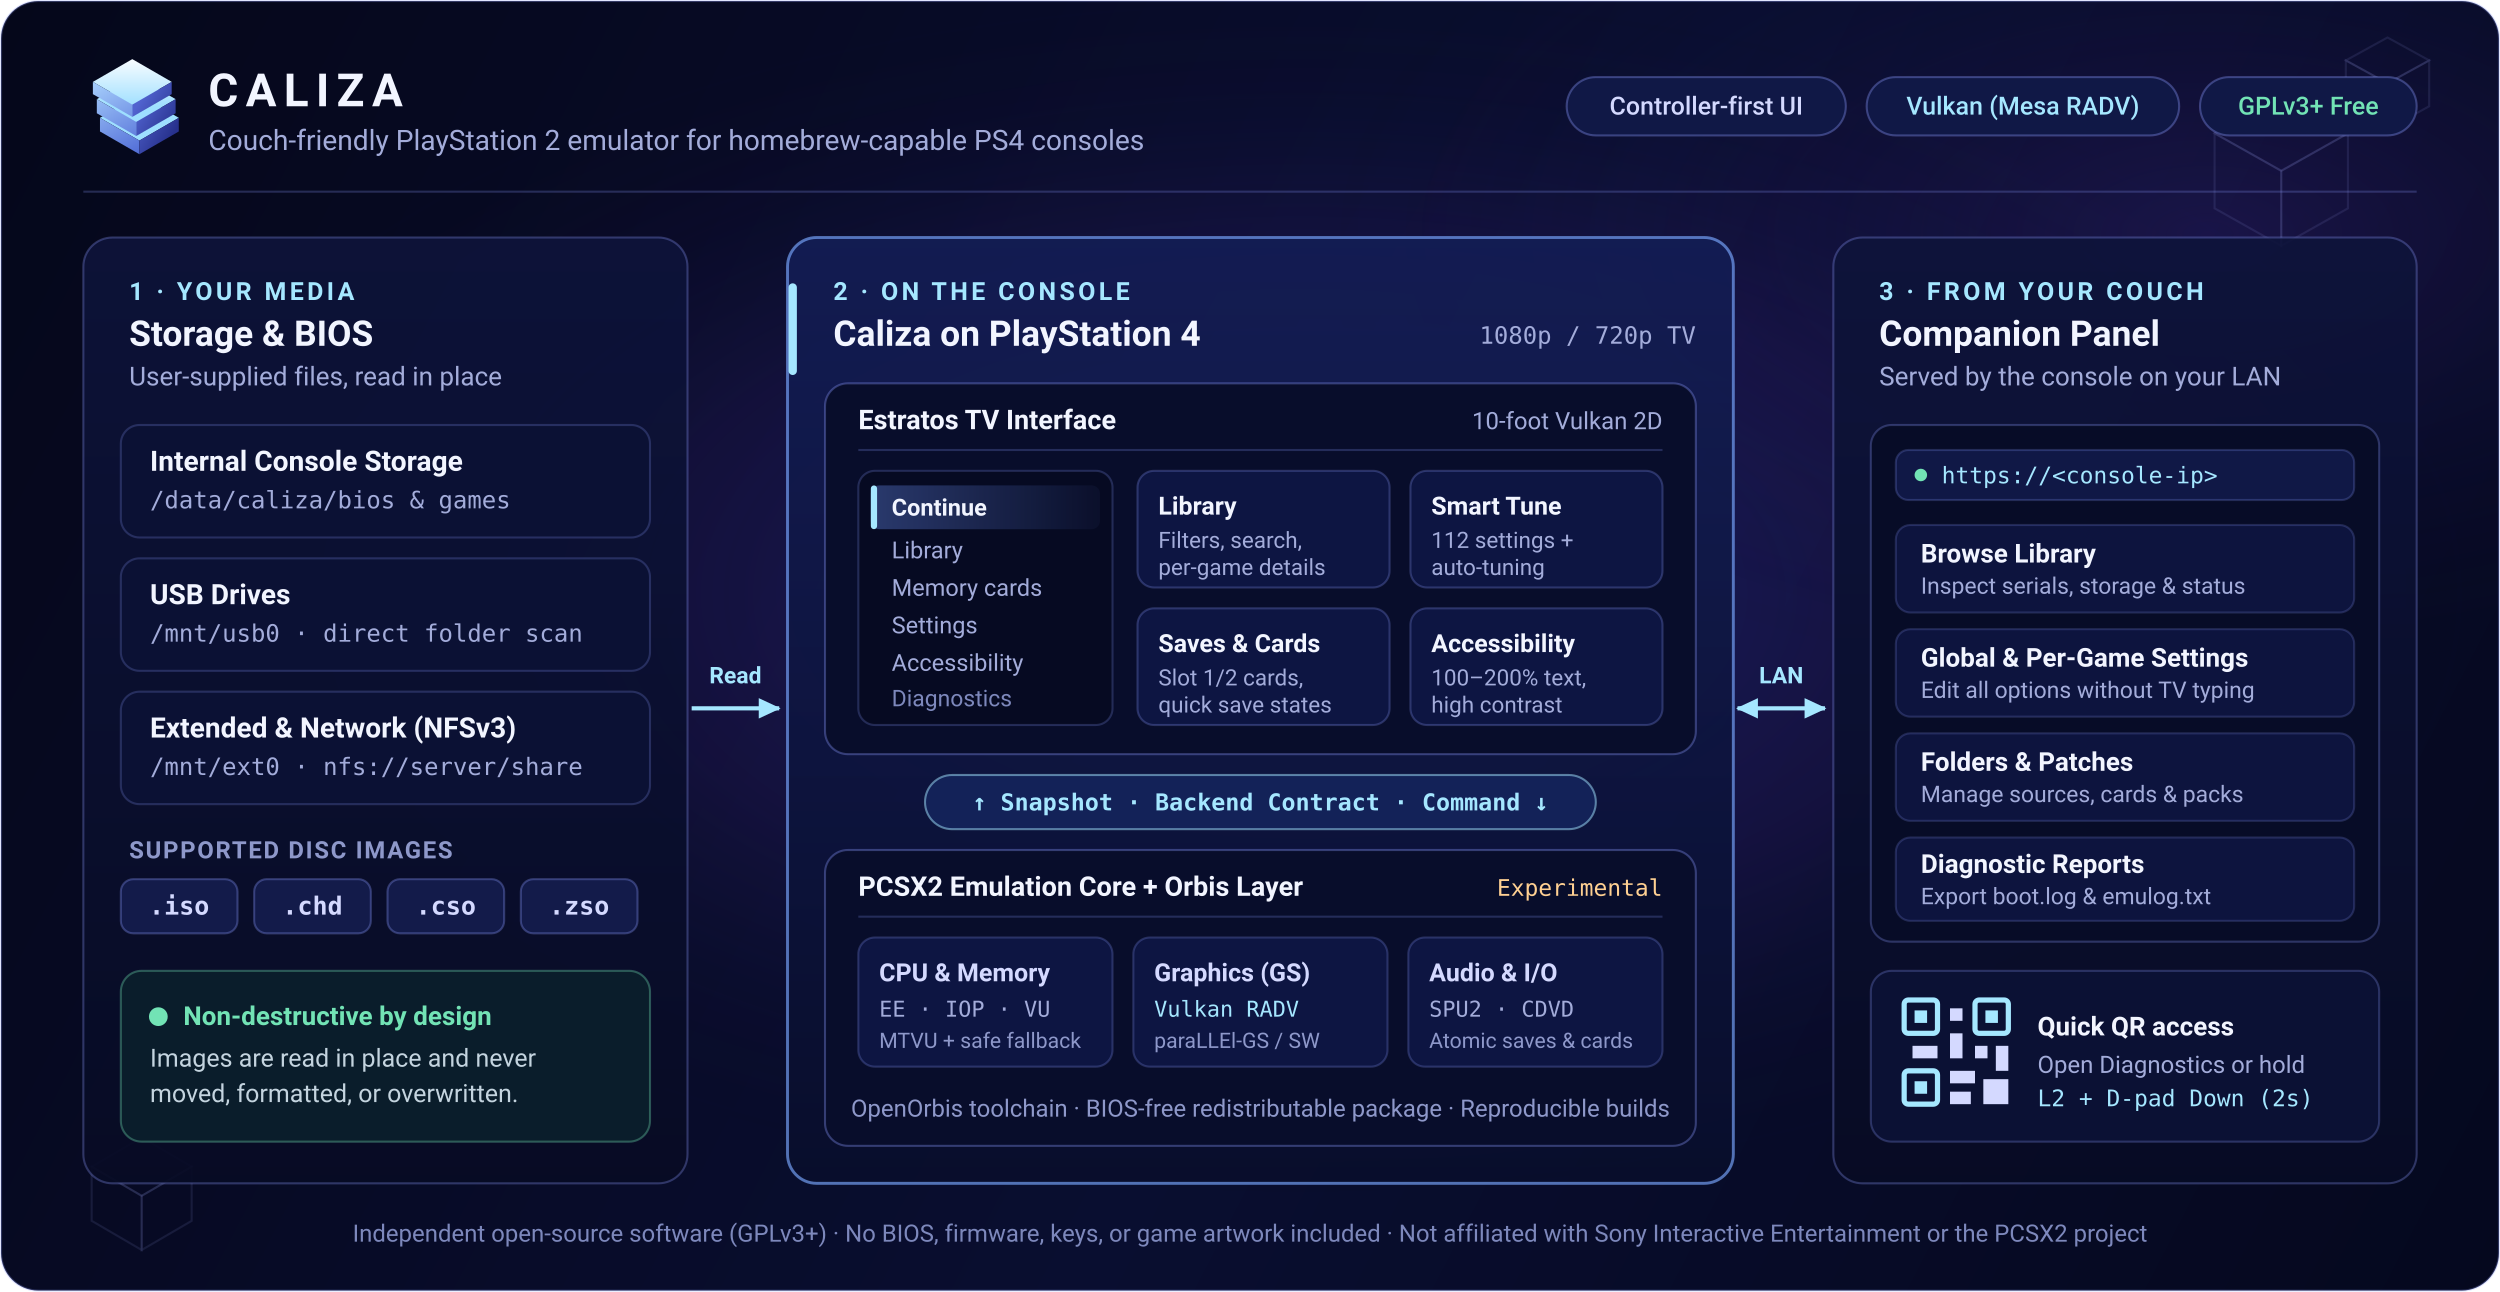
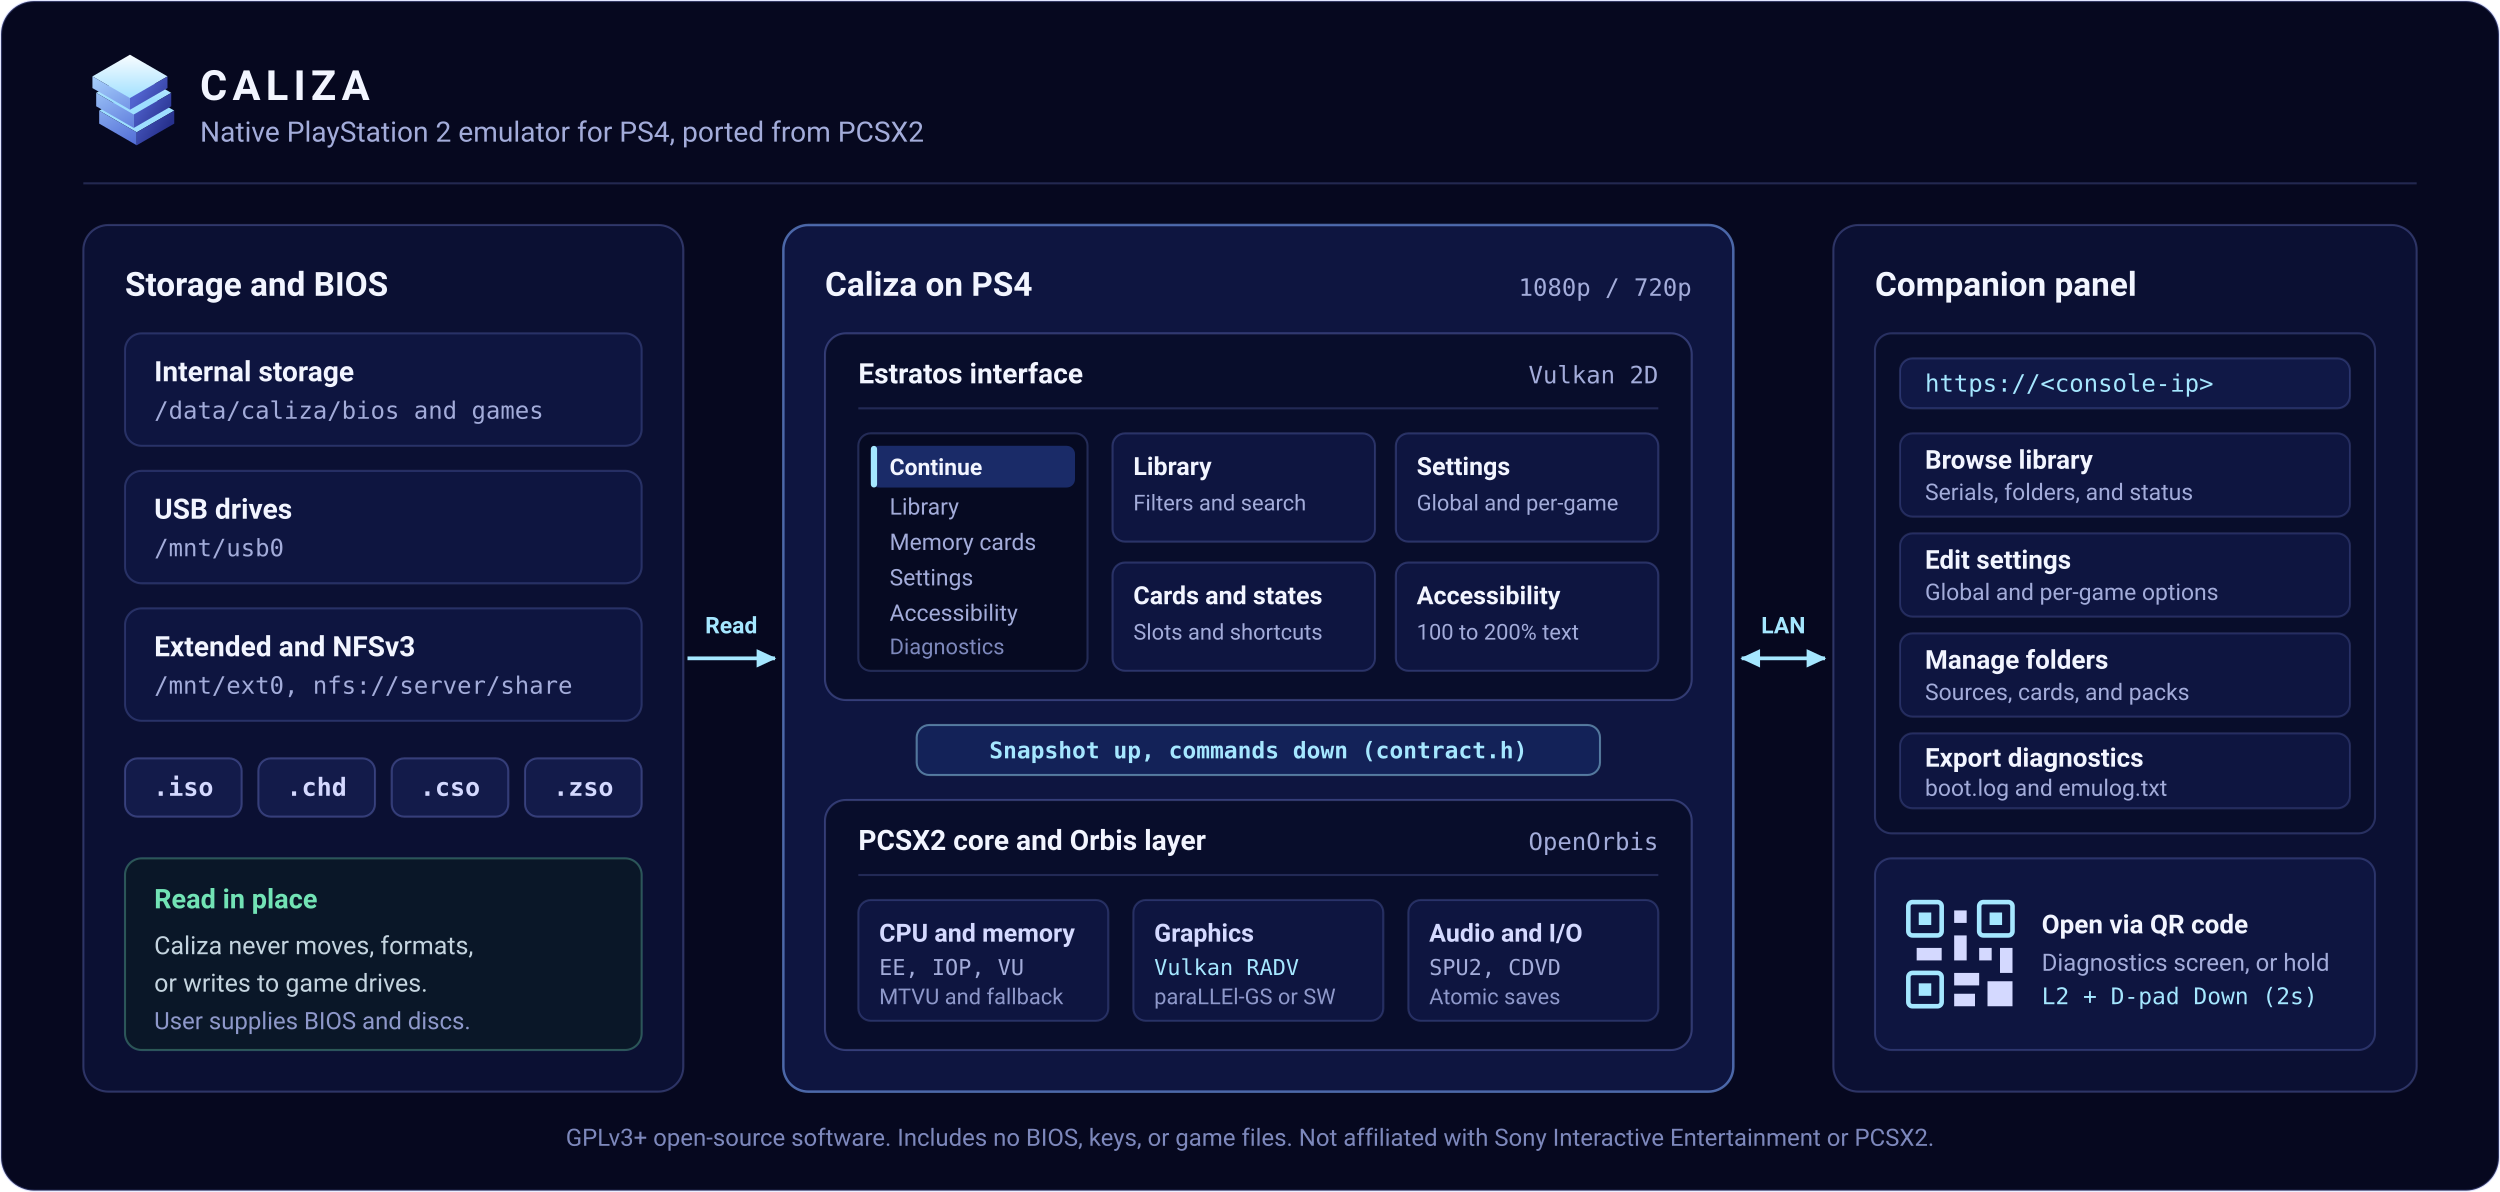
- <svg xmlns="http://www.w3.org/2000/svg" viewBox="0 0 1200 620" width="1200" height="620" role="img" aria-label="Caliza ecosystem overview showing storage sources, the Estratos TV interface and PCSX2 core on PS4, and the LAN companion web panel">
+ <svg xmlns="http://www.w3.org/2000/svg" viewBox="0 0 1200 572" width="1200" height="572" role="img" aria-label="Caliza overview showing user storage, the PS4 emulator with its Estratos interface and PCSX2 core, and the LAN companion panel">
  <defs>
-     <linearGradient id="bg" x1="0" y1="0" x2="1200" y2="620" gradientUnits="userSpaceOnUse">
-       <stop offset="0%" stop-color="#05071A" />
-       <stop offset="55%" stop-color="#090E30" />
-       <stop offset="100%" stop-color="#05081E" />
-     </linearGradient>
-     <radialGradient id="nebulaA" cx="52%" cy="46%" r="48%">
-       <stop offset="0%" stop-color="#3340D0" stop-opacity="0.34" />
-       <stop offset="55%" stop-color="#5A34B8" stop-opacity="0.14" />
-       <stop offset="100%" stop-color="#05071A" stop-opacity="0" />
-     </radialGradient>
-     <radialGradient id="nebulaB" cx="88%" cy="18%" r="36%">
-       <stop offset="0%" stop-color="#5A34B8" stop-opacity="0.22" />
-       <stop offset="100%" stop-color="#05071A" stop-opacity="0" />
-     </radialGradient>
-     <linearGradient id="heroPlate" x1="0" y1="0" x2="0" y2="1">
-       <stop offset="0%" stop-color="#131D54" stop-opacity="0.92" />
-       <stop offset="100%" stop-color="#080D2B" stop-opacity="0.94" />
-     </linearGradient>
-     <linearGradient id="panelPlate" x1="0" y1="0" x2="0" y2="1">
-       <stop offset="0%" stop-color="#0D133A" stop-opacity="0.90" />
-       <stop offset="100%" stop-color="#070B24" stop-opacity="0.92" />
-     </linearGradient>
-     <linearGradient id="focusRow" x1="0" y1="0" x2="1" y2="0">
-       <stop offset="0%" stop-color="#6F95FF" stop-opacity="0.34" />
-       <stop offset="100%" stop-color="#6F95FF" stop-opacity="0.04" />
-     </linearGradient>
    <linearGradient id="logoTop" gradientUnits="userSpaceOnUse" x1="60.45" y1="8.26" x2="60.45" y2="60.26">
      <stop offset="0" stop-color="#F4FBFF" />
      <stop offset="1" stop-color="#9EDFFF" />
    </linearGradient>
    <linearGradient id="logoLeft" gradientUnits="userSpaceOnUse" x1="15.42" y1="34.26" x2="60.45" y2="112.26">
      <stop offset="0" stop-color="#A3CBFA" />
      <stop offset="1" stop-color="#5470D8" />
    </linearGradient>
    <linearGradient id="logoRight" gradientUnits="userSpaceOnUse" x1="60.45" y1="60.26" x2="105.48" y2="86.26">
      <stop offset="0" stop-color="#5163CF" />
      <stop offset="1" stop-color="#27318D" />
    </linearGradient>
    <marker id="arrowIce" viewBox="0 0 10 10" refX="8" refY="5" markerWidth="7" markerHeight="7" orient="auto-start-reverse">
      <path d="M 1 1.5 L 8.5 5 L 1 8.5 z" fill="#A5E7FF" />
    </marker>
    <style>
      .sans { font-family: -apple-system, BlinkMacSystemFont, 'Segoe UI', Roboto, Helvetica, Arial, sans-serif; }
      .mono { font-family: ui-monospace, SFMono-Regular, Menlo, Monaco, Consolas, monospace; }
    </style>
  </defs>
-   <rect x="0.5" y="0.5" width="1199" height="619" rx="18" fill="url(#bg)" stroke="#8C9BFF" stroke-opacity="0.26" />
-   <rect x="1" y="1" width="1198" height="618" rx="18" fill="url(#nebulaA)" />
-   <rect x="1" y="1" width="1198" height="618" rx="18" fill="url(#nebulaB)" />
-   <g fill="none" stroke="#A9B0FF" stroke-opacity="0.11" stroke-width="1">
-     <polygon points="1095,46 1127,64 1095,82 1063,64" />
-     <polygon points="1063,64 1095,82 1095,118 1063,100" />
-     <polygon points="1095,82 1127,64 1127,100 1095,118" />
-     <polygon points="1146,18 1166,29 1146,40 1126,29" />
-     <polygon points="1126,29 1146,40 1146,62 1126,51" />
-     <polygon points="1146,40 1166,29 1166,51 1146,62" />
-     <polygon points="68,546 92,560 68,574 44,560" />
-     <polygon points="44,560 68,574 68,600 44,586" />
-     <polygon points="68,574 92,560 92,586 68,600" />
-   </g>
-   <g transform="translate(40, 26) scale(0.42)">
+   <rect x="0.5" y="0.5" width="1199" height="571" rx="16" fill="#06081F" stroke="#8C9BFF" stroke-opacity="0.26" />
+   <g transform="translate(40, 24) scale(0.40)">
    <path d="M64.05 46.74 L109.09 72.74 L64.05 98.74 L19.02 72.74 Z" fill="url(#logoTop)" />
    <path d="M19.02 72.74 L64.05 98.74 L64.05 114.34 L19.02 88.34 Z" fill="url(#logoLeft)" />
    <path d="M64.05 98.74 L109.09 72.74 L109.09 88.34 L64.05 114.34 Z" fill="url(#logoRight)" />
    <path d="M60.45 25.42 L105.48 51.42 L60.45 77.42 L15.42 51.42 Z" fill="url(#logoTop)" />
    <path d="M15.42 51.42 L60.45 77.42 L60.45 93.54 L15.42 67.54 Z" fill="url(#logoLeft)" />
    <path d="M60.45 77.42 L105.48 51.42 L105.48 67.54 L60.45 93.54 Z" fill="url(#logoRight)" />
    <path d="M55.95 5.66 L100.98 31.66 L55.95 57.66 L10.91 31.66 Z" fill="url(#logoTop)" />
    <path d="M10.91 31.66 L55.95 57.66 L55.95 71.70 L10.91 45.70 Z" fill="url(#logoLeft)" />
    <path d="M55.95 57.66 L100.98 31.66 L100.98 45.70 L55.95 71.70 Z" fill="url(#logoRight)" />
  </g>
-   <text x="100" y="51" class="sans" font-size="22" font-weight="700" letter-spacing="3.5" fill="#F2F5FF">CALIZA</text>
-   <text x="100" y="72" class="sans" font-size="13.5" fill="#A3ACDA">Couch-friendly PlayStation 2 emulator for homebrew-capable PS4 consoles</text>
-   <g class="sans" font-size="12" font-weight="500">
-     <rect x="752" y="37" width="134" height="28" rx="14" fill="#101846" stroke="#8C9BFF" stroke-opacity="0.35" />
-     <text x="819" y="55" text-anchor="middle" fill="#D4D9FF">Controller-first UI</text>
-     <rect x="896" y="37" width="150" height="28" rx="14" fill="#101846" stroke="#8C9BFF" stroke-opacity="0.35" />
-     <text x="971" y="55" text-anchor="middle" fill="#A5E7FF">Vulkan (Mesa RADV)</text>
-     <rect x="1056" y="37" width="104" height="28" rx="14" fill="#101846" stroke="#8C9BFF" stroke-opacity="0.35" />
-     <text x="1108" y="55" text-anchor="middle" fill="#72E3B5">GPLv3+ Free</text>
-   </g>
-   <line x1="40" y1="92" x2="1160" y2="92" stroke="#8C9BFF" stroke-opacity="0.24" stroke-width="1" />
-   <g>
-     <rect x="40" y="114" width="290" height="454" rx="14" fill="url(#panelPlate)" stroke="#8C9BFF" stroke-opacity="0.30" />
-     <text x="62" y="144" class="sans" font-size="12" font-weight="700" letter-spacing="1.6" fill="#A5E7FF">1 · YOUR MEDIA</text>
-     <text x="62" y="166" class="sans" font-size="17" font-weight="600" fill="#F2F5FF">Storage &amp; BIOS</text>
-     <text x="62" y="185" class="sans" font-size="12.5" fill="#A3ACDA">User-supplied files, read in place</text>
-     <g transform="translate(58, 204)">
-       <rect width="254" height="54" rx="9" fill="#0B1134" stroke="#8C9BFF" stroke-opacity="0.22" />
-       <text x="14" y="22" class="sans" font-size="13.5" font-weight="600" fill="#F2F5FF">Internal Console Storage</text>
-       <text x="14" y="40" class="mono" font-size="11.5" fill="#A3ACDA">/data/caliza/bios &amp; games</text>
+   <text x="96" y="48" class="sans" font-size="20" font-weight="600" letter-spacing="2.5" fill="#F2F5FF">CALIZA</text>
+   <text x="96" y="68" class="sans" font-size="13.5" fill="#A3ACDA">Native PlayStation 2 emulator for PS4, ported from PCSX2</text>
+   <line x1="40" y1="88" x2="1160" y2="88" stroke="#8C9BFF" stroke-opacity="0.22" />
+   <g transform="translate(40, 108)">
+     <rect width="288" height="416" rx="12" fill="#0B1033" stroke="#8C9BFF" stroke-opacity="0.28" />
+     <text x="20" y="34" class="sans" font-size="16" font-weight="600" fill="#F2F5FF">Storage and BIOS</text>
+     <g transform="translate(20, 52)">
+       <rect width="248" height="54" rx="8" fill="#0E1540" stroke="#8C9BFF" stroke-opacity="0.22" />
+       <text x="14" y="23" class="sans" font-size="13.5" font-weight="600" fill="#F2F5FF">Internal storage</text>
+       <text x="14" y="41" class="mono" font-size="11.5" fill="#A3ACDA">/data/caliza/bios and games</text>
    </g>
-     <g transform="translate(58, 268)">
-       <rect width="254" height="54" rx="9" fill="#0B1134" stroke="#8C9BFF" stroke-opacity="0.22" />
-       <text x="14" y="22" class="sans" font-size="13.5" font-weight="600" fill="#F2F5FF">USB Drives</text>
-       <text x="14" y="40" class="mono" font-size="11.5" fill="#A3ACDA">/mnt/usb0 · direct folder scan</text>
+     <g transform="translate(20, 118)">
+       <rect width="248" height="54" rx="8" fill="#0E1540" stroke="#8C9BFF" stroke-opacity="0.22" />
+       <text x="14" y="23" class="sans" font-size="13.5" font-weight="600" fill="#F2F5FF">USB drives</text>
+       <text x="14" y="41" class="mono" font-size="11.5" fill="#A3ACDA">/mnt/usb0</text>
    </g>
-     <g transform="translate(58, 332)">
-       <rect width="254" height="54" rx="9" fill="#0B1134" stroke="#8C9BFF" stroke-opacity="0.22" />
-       <text x="14" y="22" class="sans" font-size="13.5" font-weight="600" fill="#F2F5FF">Extended &amp; Network (NFSv3)</text>
-       <text x="14" y="40" class="mono" font-size="11.5" fill="#A3ACDA">/mnt/ext0 · nfs://server/share</text>
+     <g transform="translate(20, 184)">
+       <rect width="248" height="54" rx="8" fill="#0E1540" stroke="#8C9BFF" stroke-opacity="0.22" />
+       <text x="14" y="23" class="sans" font-size="13.5" font-weight="600" fill="#F2F5FF">Extended and NFSv3</text>
+       <text x="14" y="41" class="mono" font-size="11.5" fill="#A3ACDA">/mnt/ext0, nfs://server/share</text>
    </g>
-     <text x="62" y="412" class="sans" font-size="11.5" font-weight="600" letter-spacing="0.8" fill="#8E98CA">SUPPORTED DISC IMAGES</text>
-     <g class="mono" font-size="12" font-weight="600">
-       <rect x="58" y="422" width="56" height="26" rx="6" fill="#131B4A" stroke="#8C9BFF" stroke-opacity="0.32" />
-       <text x="86" y="439" text-anchor="middle" fill="#D4D9FF">.iso</text>
-       <rect x="122" y="422" width="56" height="26" rx="6" fill="#131B4A" stroke="#8C9BFF" stroke-opacity="0.32" />
-       <text x="150" y="439" text-anchor="middle" fill="#D4D9FF">.chd</text>
-       <rect x="186" y="422" width="56" height="26" rx="6" fill="#131B4A" stroke="#8C9BFF" stroke-opacity="0.32" />
-       <text x="214" y="439" text-anchor="middle" fill="#D4D9FF">.cso</text>
-       <rect x="250" y="422" width="56" height="26" rx="6" fill="#131B4A" stroke="#8C9BFF" stroke-opacity="0.32" />
-       <text x="278" y="439" text-anchor="middle" fill="#D4D9FF">.zso</text>
+     <g transform="translate(20, 256)" class="mono" font-size="12" font-weight="600">
+       <rect x="0" y="0" width="56" height="28" rx="6" fill="#131B4A" stroke="#8C9BFF" stroke-opacity="0.30" />
+       <text x="28" y="18" text-anchor="middle" fill="#D4D9FF">.iso</text>
+       <rect x="64" y="0" width="56" height="28" rx="6" fill="#131B4A" stroke="#8C9BFF" stroke-opacity="0.30" />
+       <text x="92" y="18" text-anchor="middle" fill="#D4D9FF">.chd</text>
+       <rect x="128" y="0" width="56" height="28" rx="6" fill="#131B4A" stroke="#8C9BFF" stroke-opacity="0.30" />
+       <text x="156" y="18" text-anchor="middle" fill="#D4D9FF">.cso</text>
+       <rect x="192" y="0" width="56" height="28" rx="6" fill="#131B4A" stroke="#8C9BFF" stroke-opacity="0.30" />
+       <text x="220" y="18" text-anchor="middle" fill="#D4D9FF">.zso</text>
    </g>
-     <rect x="58" y="466" width="254" height="82" rx="10" fill="#0A1D2B" stroke="#72E3B5" stroke-opacity="0.34" />
-     <circle cx="76" cy="488" r="4.5" fill="#72E3B5" />
-     <text x="88" y="492" class="sans" font-size="12.5" font-weight="600" fill="#72E3B5">Non-destructive by design</text>
-     <text x="72" y="512" class="sans" font-size="12" fill="#C4D4DF">Images are read in place and never</text>
-     <text x="72" y="529" class="sans" font-size="12" fill="#C4D4DF">moved, formatted, or overwritten.</text>
+     <rect x="20" y="304" width="248" height="92" rx="8" fill="#0A1728" stroke="#72E3B5" stroke-opacity="0.32" />
+     <text x="34" y="328" class="sans" font-size="13" font-weight="600" fill="#72E3B5">Read in place</text>
+     <text x="34" y="350" class="sans" font-size="12" fill="#C4D4DF">Caliza never moves, formats,</text>
+     <text x="34" y="368" class="sans" font-size="12" fill="#C4D4DF">or writes to game drives.</text>
+     <text x="34" y="386" class="sans" font-size="11.5" fill="#8E98CA">User supplies BIOS and discs.</text>
  </g>
  <g>
-     <line x1="332" y1="340" x2="374" y2="340" stroke="#A5E7FF" stroke-width="2" marker-end="url(#arrowIce)" />
-     <text x="353" y="328" text-anchor="middle" class="sans" font-size="11" font-weight="600" fill="#A5E7FF">Read</text>
+     <line x1="330" y1="316" x2="372" y2="316" stroke="#A5E7FF" stroke-width="1.8" marker-end="url(#arrowIce)" />
+     <text x="351" y="304" text-anchor="middle" class="sans" font-size="11" font-weight="600" fill="#A5E7FF">Read</text>
+   </g>
+   <g transform="translate(376, 108)">
+     <rect width="456" height="416" rx="12" fill="#0E1540" stroke="#7AA8FF" stroke-opacity="0.58" stroke-width="1.2" />
+     <text x="20" y="34" class="sans" font-size="16" font-weight="600" fill="#F2F5FF">Caliza on PS4</text>
+     <text x="436" y="34" text-anchor="end" class="mono" font-size="11.5" fill="#A3ACDA">1080p / 720p</text>
+     <rect x="20" y="52" width="416" height="176" rx="10" fill="#080D2B" stroke="#8C9BFF" stroke-opacity="0.30" />
+     <text x="36" y="76" class="sans" font-size="13.5" font-weight="600" fill="#F2F5FF">Estratos interface</text>
+     <text x="420" y="76" text-anchor="end" class="mono" font-size="11.5" fill="#A3ACDA">Vulkan 2D</text>
+     <line x1="36" y1="88" x2="420" y2="88" stroke="#8C9BFF" stroke-opacity="0.20" />
+     <g transform="translate(36, 100)">
+       <rect width="110" height="114" rx="6" fill="#060A22" stroke="#8C9BFF" stroke-opacity="0.22" />
+       <rect x="6" y="6" width="98" height="20" rx="4" fill="#1A2B68" />
+       <rect x="6" y="6" width="3" height="20" rx="1.5" fill="#A5E7FF" />
+       <text x="15" y="20" class="sans" font-size="11" font-weight="600" fill="#F2F5FF">Continue</text>
+       <text x="15" y="39" class="sans" font-size="11" fill="#A3ACDA">Library</text>
+       <text x="15" y="56" class="sans" font-size="11" fill="#A3ACDA">Memory cards</text>
+       <text x="15" y="73" class="sans" font-size="11" fill="#A3ACDA">Settings</text>
+       <text x="15" y="90" class="sans" font-size="11" fill="#A3ACDA">Accessibility</text>
+       <text x="15" y="106" class="sans" font-size="10.5" fill="#7D88BC">Diagnostics</text>
+     </g>
+     <g transform="translate(158, 100)">
+       <rect x="0" y="0" width="126" height="52" rx="6" fill="#0E1540" stroke="#8C9BFF" stroke-opacity="0.24" />
+       <text x="10" y="20" class="sans" font-size="12" font-weight="600" fill="#F2F5FF">Library</text>
+       <text x="10" y="37" class="sans" font-size="10.5" fill="#A3ACDA">Filters and search</text>
+       <rect x="136" y="0" width="126" height="52" rx="6" fill="#0E1540" stroke="#8C9BFF" stroke-opacity="0.24" />
+       <text x="146" y="20" class="sans" font-size="12" font-weight="600" fill="#F2F5FF">Settings</text>
+       <text x="146" y="37" class="sans" font-size="10.5" fill="#A3ACDA">Global and per-game</text>
+       <rect x="0" y="62" width="126" height="52" rx="6" fill="#0E1540" stroke="#8C9BFF" stroke-opacity="0.24" />
+       <text x="10" y="82" class="sans" font-size="12" font-weight="600" fill="#F2F5FF">Cards and states</text>
+       <text x="10" y="99" class="sans" font-size="10.5" fill="#A3ACDA">Slots and shortcuts</text>
+       <rect x="136" y="62" width="126" height="52" rx="6" fill="#0E1540" stroke="#8C9BFF" stroke-opacity="0.24" />
+       <text x="146" y="82" class="sans" font-size="12" font-weight="600" fill="#F2F5FF">Accessibility</text>
+       <text x="146" y="99" class="sans" font-size="10.5" fill="#A3ACDA">100 to 200% text</text>
+     </g>
+     <rect x="64" y="240" width="328" height="24" rx="6" fill="#132258" stroke="#A5E7FF" stroke-opacity="0.45" />
+     <text x="228" y="256" text-anchor="middle" class="mono" font-size="11" font-weight="600" fill="#A5E7FF">Snapshot up, commands down (contract.h)</text>
+     <rect x="20" y="276" width="416" height="120" rx="10" fill="#080D2B" stroke="#8C9BFF" stroke-opacity="0.30" />
+     <text x="36" y="300" class="sans" font-size="13.5" font-weight="600" fill="#F2F5FF">PCSX2 core and Orbis layer</text>
+     <text x="420" y="300" text-anchor="end" class="mono" font-size="11.5" fill="#A3ACDA">OpenOrbis</text>
+     <line x1="36" y1="312" x2="420" y2="312" stroke="#8C9BFF" stroke-opacity="0.20" />
+     <g transform="translate(36, 324)">
+       <rect x="0" y="0" width="120" height="58" rx="6" fill="#0E1540" stroke="#8C9BFF" stroke-opacity="0.22" />
+       <text x="10" y="20" class="sans" font-size="12" font-weight="600" fill="#D4D9FF">CPU and memory</text>
+       <text x="10" y="36" class="mono" font-size="10.5" fill="#A3ACDA">EE, IOP, VU</text>
+       <text x="10" y="50" class="sans" font-size="10.5" fill="#8E98CA">MTVU and fallback</text>
+       <rect x="132" y="0" width="120" height="58" rx="6" fill="#0E1540" stroke="#8C9BFF" stroke-opacity="0.22" />
+       <text x="142" y="20" class="sans" font-size="12" font-weight="600" fill="#D4D9FF">Graphics</text>
+       <text x="142" y="36" class="mono" font-size="10.5" fill="#A5E7FF">Vulkan RADV</text>
+       <text x="142" y="50" class="sans" font-size="10.5" fill="#8E98CA">paraLLEl-GS or SW</text>
+       <rect x="264" y="0" width="120" height="58" rx="6" fill="#0E1540" stroke="#8C9BFF" stroke-opacity="0.22" />
+       <text x="274" y="20" class="sans" font-size="12" font-weight="600" fill="#D4D9FF">Audio and I/O</text>
+       <text x="274" y="36" class="mono" font-size="10.5" fill="#A3ACDA">SPU2, CDVD</text>
+       <text x="274" y="50" class="sans" font-size="10.5" fill="#8E98CA">Atomic saves</text>
+     </g>
  </g>
  <g>
-     <rect x="378" y="114" width="454" height="454" rx="14" fill="url(#heroPlate)" stroke="#7AA8FF" stroke-opacity="0.65" stroke-width="1.4" />
-     <rect x="378.5" y="136" width="4" height="44" rx="2" fill="#A5E7FF" />
-     <text x="400" y="144" class="sans" font-size="12" font-weight="700" letter-spacing="1.6" fill="#A5E7FF">2 · ON THE CONSOLE</text>
-     <text x="400" y="166" class="sans" font-size="17" font-weight="600" fill="#F2F5FF">Caliza on PlayStation 4</text>
-     <text x="814" y="165" text-anchor="end" class="mono" font-size="11.5" fill="#A3ACDA">1080p / 720p TV</text>
-     <rect x="396" y="184" width="418" height="178" rx="11" fill="#080D2B" stroke="#8C9BFF" stroke-opacity="0.34" />
-     <text x="412" y="206" class="sans" font-size="13" font-weight="600" fill="#F2F5FF">Estratos TV Interface</text>
-     <text x="798" y="206" text-anchor="end" class="sans" font-size="11.5" fill="#A3ACDA">10-foot Vulkan 2D</text>
-     <line x1="412" y1="216" x2="798" y2="216" stroke="#8C9BFF" stroke-opacity="0.22" />
-     <g transform="translate(412, 226)">
-       <rect width="122" height="122" rx="8" fill="#060A22" stroke="#8C9BFF" stroke-opacity="0.22" />
-       <rect x="6" y="7" width="110" height="21" rx="4" fill="url(#focusRow)" />
-       <rect x="6" y="7" width="3" height="21" rx="1.5" fill="#A5E7FF" />
-       <text x="16" y="21.5" class="sans" font-size="11.3" font-weight="600" fill="#F2F5FF">Continue</text>
-       <text x="16" y="42" class="sans" font-size="11.3" fill="#A3ACDA">Library</text>
-       <text x="16" y="60" class="sans" font-size="11.3" fill="#A3ACDA">Memory cards</text>
-       <text x="16" y="78" class="sans" font-size="11.3" fill="#A3ACDA">Settings</text>
-       <text x="16" y="96" class="sans" font-size="11.3" fill="#A3ACDA">Accessibility</text>
-       <text x="16" y="113" class="sans" font-size="11" fill="#7D88BC">Diagnostics</text>
+     <line x1="836" y1="316" x2="876" y2="316" stroke="#A5E7FF" stroke-width="1.8" marker-start="url(#arrowIce)" marker-end="url(#arrowIce)" />
+     <text x="856" y="304" text-anchor="middle" class="sans" font-size="11" font-weight="600" fill="#A5E7FF">LAN</text>
+   </g>
+   <g transform="translate(880, 108)">
+     <rect width="280" height="416" rx="12" fill="#0B1033" stroke="#8C9BFF" stroke-opacity="0.28" />
+     <text x="20" y="34" class="sans" font-size="16" font-weight="600" fill="#F2F5FF">Companion panel</text>
+     <rect x="20" y="52" width="240" height="240" rx="8" fill="#080D2B" stroke="#8C9BFF" stroke-opacity="0.24" />
+     <rect x="32" y="64" width="216" height="24" rx="6" fill="#101846" stroke="#8C9BFF" stroke-opacity="0.22" />
+     <text x="44" y="80" class="mono" font-size="11.5" fill="#A5E7FF">https://&lt;console-ip&gt;</text>
+     <g transform="translate(32, 100)">
+       <rect width="216" height="40" rx="6" fill="#0E1540" stroke="#8C9BFF" stroke-opacity="0.20" />
+       <text x="12" y="17" class="sans" font-size="12.5" font-weight="600" fill="#F2F5FF">Browse library</text>
+       <text x="12" y="32" class="sans" font-size="11" fill="#A3ACDA">Serials, folders, and status</text>
    </g>
-     <g transform="translate(546, 226)">
-       <rect x="0" y="0" width="121" height="56" rx="8" fill="#0D1542" stroke="#8C9BFF" stroke-opacity="0.26" />
-       <text x="10" y="21" class="sans" font-size="12" font-weight="600" fill="#F2F5FF">Library</text>
-       <text x="10" y="37" class="sans" font-size="10.8" fill="#A3ACDA">Filters, search,</text>
-       <text x="10" y="50" class="sans" font-size="10.8" fill="#A3ACDA">per-game details</text>
-       <rect x="131" y="0" width="121" height="56" rx="8" fill="#0D1542" stroke="#8C9BFF" stroke-opacity="0.26" />
-       <text x="141" y="21" class="sans" font-size="12" font-weight="600" fill="#F2F5FF">Smart Tune</text>
-       <text x="141" y="37" class="sans" font-size="10.8" fill="#A3ACDA">112 settings +</text>
-       <text x="141" y="50" class="sans" font-size="10.8" fill="#A3ACDA">auto-tuning</text>
-       <rect x="0" y="66" width="121" height="56" rx="8" fill="#0D1542" stroke="#8C9BFF" stroke-opacity="0.26" />
-       <text x="10" y="87" class="sans" font-size="12" font-weight="600" fill="#F2F5FF">Saves &amp; Cards</text>
-       <text x="10" y="103" class="sans" font-size="10.8" fill="#A3ACDA">Slot 1/2 cards,</text>
-       <text x="10" y="116" class="sans" font-size="10.8" fill="#A3ACDA">quick save states</text>
-       <rect x="131" y="66" width="121" height="56" rx="8" fill="#0D1542" stroke="#8C9BFF" stroke-opacity="0.26" />
-       <text x="141" y="87" class="sans" font-size="12" font-weight="600" fill="#F2F5FF">Accessibility</text>
-       <text x="141" y="103" class="sans" font-size="10.8" fill="#A3ACDA">100–200% text,</text>
-       <text x="141" y="116" class="sans" font-size="10.8" fill="#A3ACDA">high contrast</text>
+     <g transform="translate(32, 148)">
+       <rect width="216" height="40" rx="6" fill="#0E1540" stroke="#8C9BFF" stroke-opacity="0.20" />
+       <text x="12" y="17" class="sans" font-size="12.5" font-weight="600" fill="#F2F5FF">Edit settings</text>
+       <text x="12" y="32" class="sans" font-size="11" fill="#A3ACDA">Global and per-game options</text>
    </g>
-     <rect x="444" y="372" width="322" height="26" rx="13" fill="#132258" stroke="#A5E7FF" stroke-opacity="0.50" />
-     <text x="605" y="389" text-anchor="middle" class="mono" font-size="11.2" font-weight="600" fill="#A5E7FF">↑ Snapshot   ·   Backend Contract   ·   Command ↓</text>
-     <rect x="396" y="408" width="418" height="142" rx="11" fill="#080D2B" stroke="#8C9BFF" stroke-opacity="0.34" />
-     <text x="412" y="430" class="sans" font-size="13" font-weight="600" fill="#F2F5FF">PCSX2 Emulation Core + Orbis Layer</text>
-     <text x="798" y="430" text-anchor="end" class="mono" font-size="11" fill="#FFD092">Experimental</text>
-     <line x1="412" y1="440" x2="798" y2="440" stroke="#8C9BFF" stroke-opacity="0.22" />
-     <g transform="translate(412, 450)">
-       <rect x="0" y="0" width="122" height="62" rx="8" fill="#0D1542" stroke="#8C9BFF" stroke-opacity="0.24" />
-       <text x="10" y="21" class="sans" font-size="12" font-weight="600" fill="#D4D9FF">CPU &amp; Memory</text>
-       <text x="10" y="38" class="mono" font-size="10.5" fill="#A3ACDA">EE · IOP · VU</text>
-       <text x="10" y="53" class="sans" font-size="10.2" fill="#8E98CA">MTVU + safe fallback</text>
-       <rect x="132" y="0" width="122" height="62" rx="8" fill="#0D1542" stroke="#8C9BFF" stroke-opacity="0.24" />
-       <text x="142" y="21" class="sans" font-size="12" font-weight="600" fill="#D4D9FF">Graphics (GS)</text>
-       <text x="142" y="38" class="mono" font-size="10.5" fill="#A5E7FF">Vulkan RADV</text>
-       <text x="142" y="53" class="sans" font-size="10.2" fill="#8E98CA">paraLLEl-GS / SW</text>
-       <rect x="264" y="0" width="122" height="62" rx="8" fill="#0D1542" stroke="#8C9BFF" stroke-opacity="0.24" />
-       <text x="274" y="21" class="sans" font-size="12" font-weight="600" fill="#D4D9FF">Audio &amp; I/O</text>
-       <text x="274" y="38" class="mono" font-size="10.5" fill="#A3ACDA">SPU2 · CDVD</text>
-       <text x="274" y="53" class="sans" font-size="10.2" fill="#8E98CA">Atomic saves &amp; cards</text>
+     <g transform="translate(32, 196)">
+       <rect width="216" height="40" rx="6" fill="#0E1540" stroke="#8C9BFF" stroke-opacity="0.20" />
+       <text x="12" y="17" class="sans" font-size="12.5" font-weight="600" fill="#F2F5FF">Manage folders</text>
+       <text x="12" y="32" class="sans" font-size="11" fill="#A3ACDA">Sources, cards, and packs</text>
    </g>
-     <text x="605" y="536" text-anchor="middle" class="sans" font-size="11.5" fill="#8E98CA">OpenOrbis toolchain · BIOS-free redistributable package · Reproducible builds</text>
-   </g>
-   <g>
-     <line x1="834" y1="340" x2="876" y2="340" stroke="#A5E7FF" stroke-width="2" marker-start="url(#arrowIce)" marker-end="url(#arrowIce)" />
-     <text x="855" y="328" text-anchor="middle" class="sans" font-size="11" font-weight="600" fill="#A5E7FF">LAN</text>
-   </g>
-   <g>
-     <rect x="880" y="114" width="280" height="454" rx="14" fill="url(#panelPlate)" stroke="#8C9BFF" stroke-opacity="0.30" />
-     <text x="902" y="144" class="sans" font-size="12" font-weight="700" letter-spacing="1.6" fill="#A5E7FF">3 · FROM YOUR COUCH</text>
-     <text x="902" y="166" class="sans" font-size="17" font-weight="600" fill="#F2F5FF">Companion Panel</text>
-     <text x="902" y="185" class="sans" font-size="12.5" fill="#A3ACDA">Served by the console on your LAN</text>
-     <rect x="898" y="204" width="244" height="248" rx="10" fill="#070C27" stroke="#8C9BFF" stroke-opacity="0.28" />
-     <rect x="910" y="216" width="220" height="24" rx="6" fill="#101846" stroke="#8C9BFF" stroke-opacity="0.22" />
-     <circle cx="922" cy="228" r="3" fill="#72E3B5" />
-     <text x="932" y="232" class="mono" font-size="11" fill="#A5E7FF">https://&lt;console-ip&gt;</text>
-     <g transform="translate(910, 252)">
-       <rect width="220" height="42" rx="7" fill="#0D143E" stroke="#8C9BFF" stroke-opacity="0.20" />
-       <text x="12" y="18" class="sans" font-size="12.5" font-weight="600" fill="#F2F5FF">Browse Library</text>
-       <text x="12" y="33" class="sans" font-size="11" fill="#A3ACDA">Inspect serials, storage &amp; status</text>
+     <g transform="translate(32, 244)">
+       <rect width="216" height="36" rx="6" fill="#0E1540" stroke="#8C9BFF" stroke-opacity="0.20" />
+       <text x="12" y="16" class="sans" font-size="12.5" font-weight="600" fill="#F2F5FF">Export diagnostics</text>
+       <text x="12" y="30" class="sans" font-size="11" fill="#A3ACDA">boot.log and emulog.txt</text>
    </g>
-     <g transform="translate(910, 302)">
-       <rect width="220" height="42" rx="7" fill="#0D143E" stroke="#8C9BFF" stroke-opacity="0.20" />
-       <text x="12" y="18" class="sans" font-size="12.5" font-weight="600" fill="#F2F5FF">Global &amp; Per-Game Settings</text>
-       <text x="12" y="33" class="sans" font-size="11" fill="#A3ACDA">Edit all options without TV typing</text>
-     </g>
-     <g transform="translate(910, 352)">
-       <rect width="220" height="42" rx="7" fill="#0D143E" stroke="#8C9BFF" stroke-opacity="0.20" />
-       <text x="12" y="18" class="sans" font-size="12.5" font-weight="600" fill="#F2F5FF">Folders &amp; Patches</text>
-       <text x="12" y="33" class="sans" font-size="11" fill="#A3ACDA">Manage sources, cards &amp; packs</text>
-     </g>
-     <g transform="translate(910, 402)">
-       <rect width="220" height="40" rx="7" fill="#0D143E" stroke="#8C9BFF" stroke-opacity="0.20" />
-       <text x="12" y="17" class="sans" font-size="12.5" font-weight="600" fill="#F2F5FF">Diagnostic Reports</text>
-       <text x="12" y="32" class="sans" font-size="11" fill="#A3ACDA">Export boot.log &amp; emulog.txt</text>
-     </g>
-     <rect x="898" y="466" width="244" height="82" rx="10" fill="#0B1134" stroke="#8C9BFF" stroke-opacity="0.26" />
-     <g transform="translate(914, 480)" fill="#D4D9FF">
-       <rect x="0" y="0" width="16" height="16" rx="2" fill="none" stroke="#A5E7FF" stroke-width="2.5" />
+     <rect x="20" y="304" width="240" height="92" rx="8" fill="#0E1540" stroke="#8C9BFF" stroke-opacity="0.24" />
+     <g transform="translate(36, 325)" fill="#D4D9FF">
+       <rect x="0" y="0" width="16" height="16" rx="2" fill="none" stroke="#A5E7FF" stroke-width="2.2" />
      <rect x="5" y="5" width="6" height="6" fill="#A5E7FF" />
-       <rect x="34" y="0" width="16" height="16" rx="2" fill="none" stroke="#A5E7FF" stroke-width="2.5" />
+       <rect x="34" y="0" width="16" height="16" rx="2" fill="none" stroke="#A5E7FF" stroke-width="2.2" />
      <rect x="39" y="5" width="6" height="6" fill="#A5E7FF" />
-       <rect x="0" y="34" width="16" height="16" rx="2" fill="none" stroke="#A5E7FF" stroke-width="2.5" />
+       <rect x="0" y="34" width="16" height="16" rx="2" fill="none" stroke="#A5E7FF" stroke-width="2.2" />
      <rect x="5" y="39" width="6" height="6" fill="#A5E7FF" />
      <rect x="22" y="4" width="6" height="6" />
      <rect x="22" y="16" width="6" height="12" />
      <rect x="4" y="22" width="12" height="6" />
      <rect x="34" y="22" width="6" height="6" />
      <rect x="44" y="22" width="6" height="12" />
      <rect x="22" y="34" width="12" height="6" />
      <rect x="38" y="38" width="12" height="12" />
      <rect x="22" y="44" width="10" height="6" />
    </g>
-     <text x="978" y="497" class="sans" font-size="12.5" font-weight="600" fill="#F2F5FF">Quick QR access</text>
-     <text x="978" y="515" class="sans" font-size="11.5" fill="#A3ACDA">Open Diagnostics or hold</text>
-     <text x="978" y="531" class="mono" font-size="11" fill="#A5E7FF">L2 + D-pad Down (2s)</text>
+     <text x="100" y="340" class="sans" font-size="12.5" font-weight="600" fill="#F2F5FF">Open via QR code</text>
+     <text x="100" y="358" class="sans" font-size="11.5" fill="#A3ACDA">Diagnostics screen, or hold</text>
+     <text x="100" y="374" class="mono" font-size="11" fill="#A5E7FF">L2 + D-pad Down (2s)</text>
  </g>
-   <text x="600" y="596" text-anchor="middle" class="sans" font-size="11.5" fill="#7D88BC">Independent open-source software (GPLv3+) · No BIOS, firmware, keys, or game artwork included · Not affiliated with Sony Interactive Entertainment or the PCSX2 project</text>
+   <text x="600" y="550" text-anchor="middle" class="sans" font-size="11.5" fill="#7D88BC">GPLv3+ open-source software. Includes no BIOS, keys, or game files. Not affiliated with Sony Interactive Entertainment or PCSX2.</text>
</svg>
